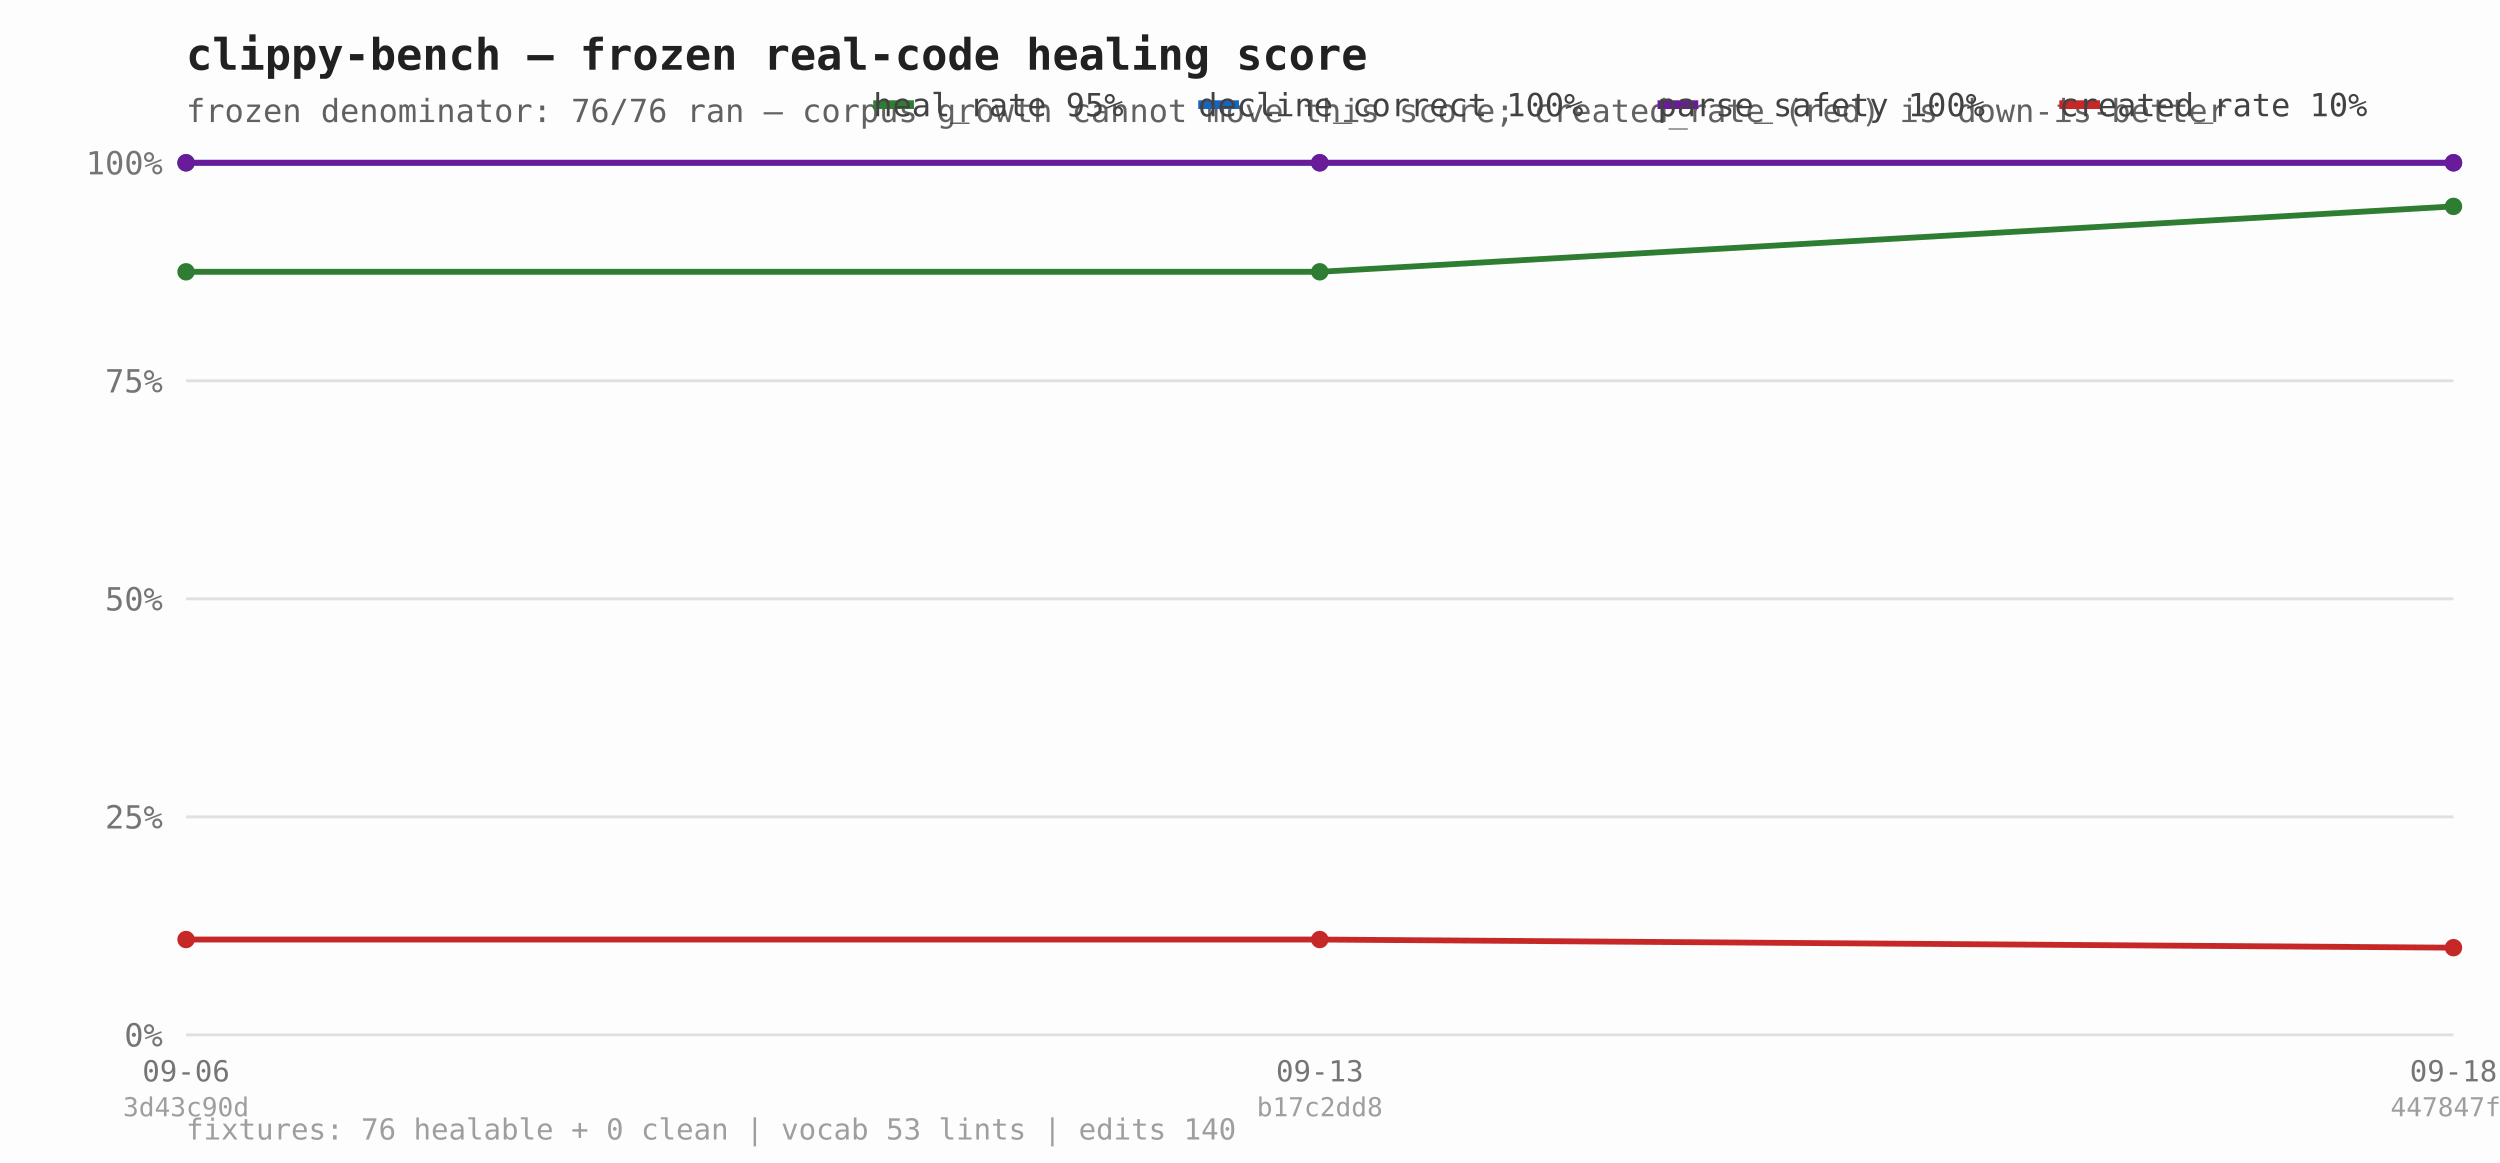
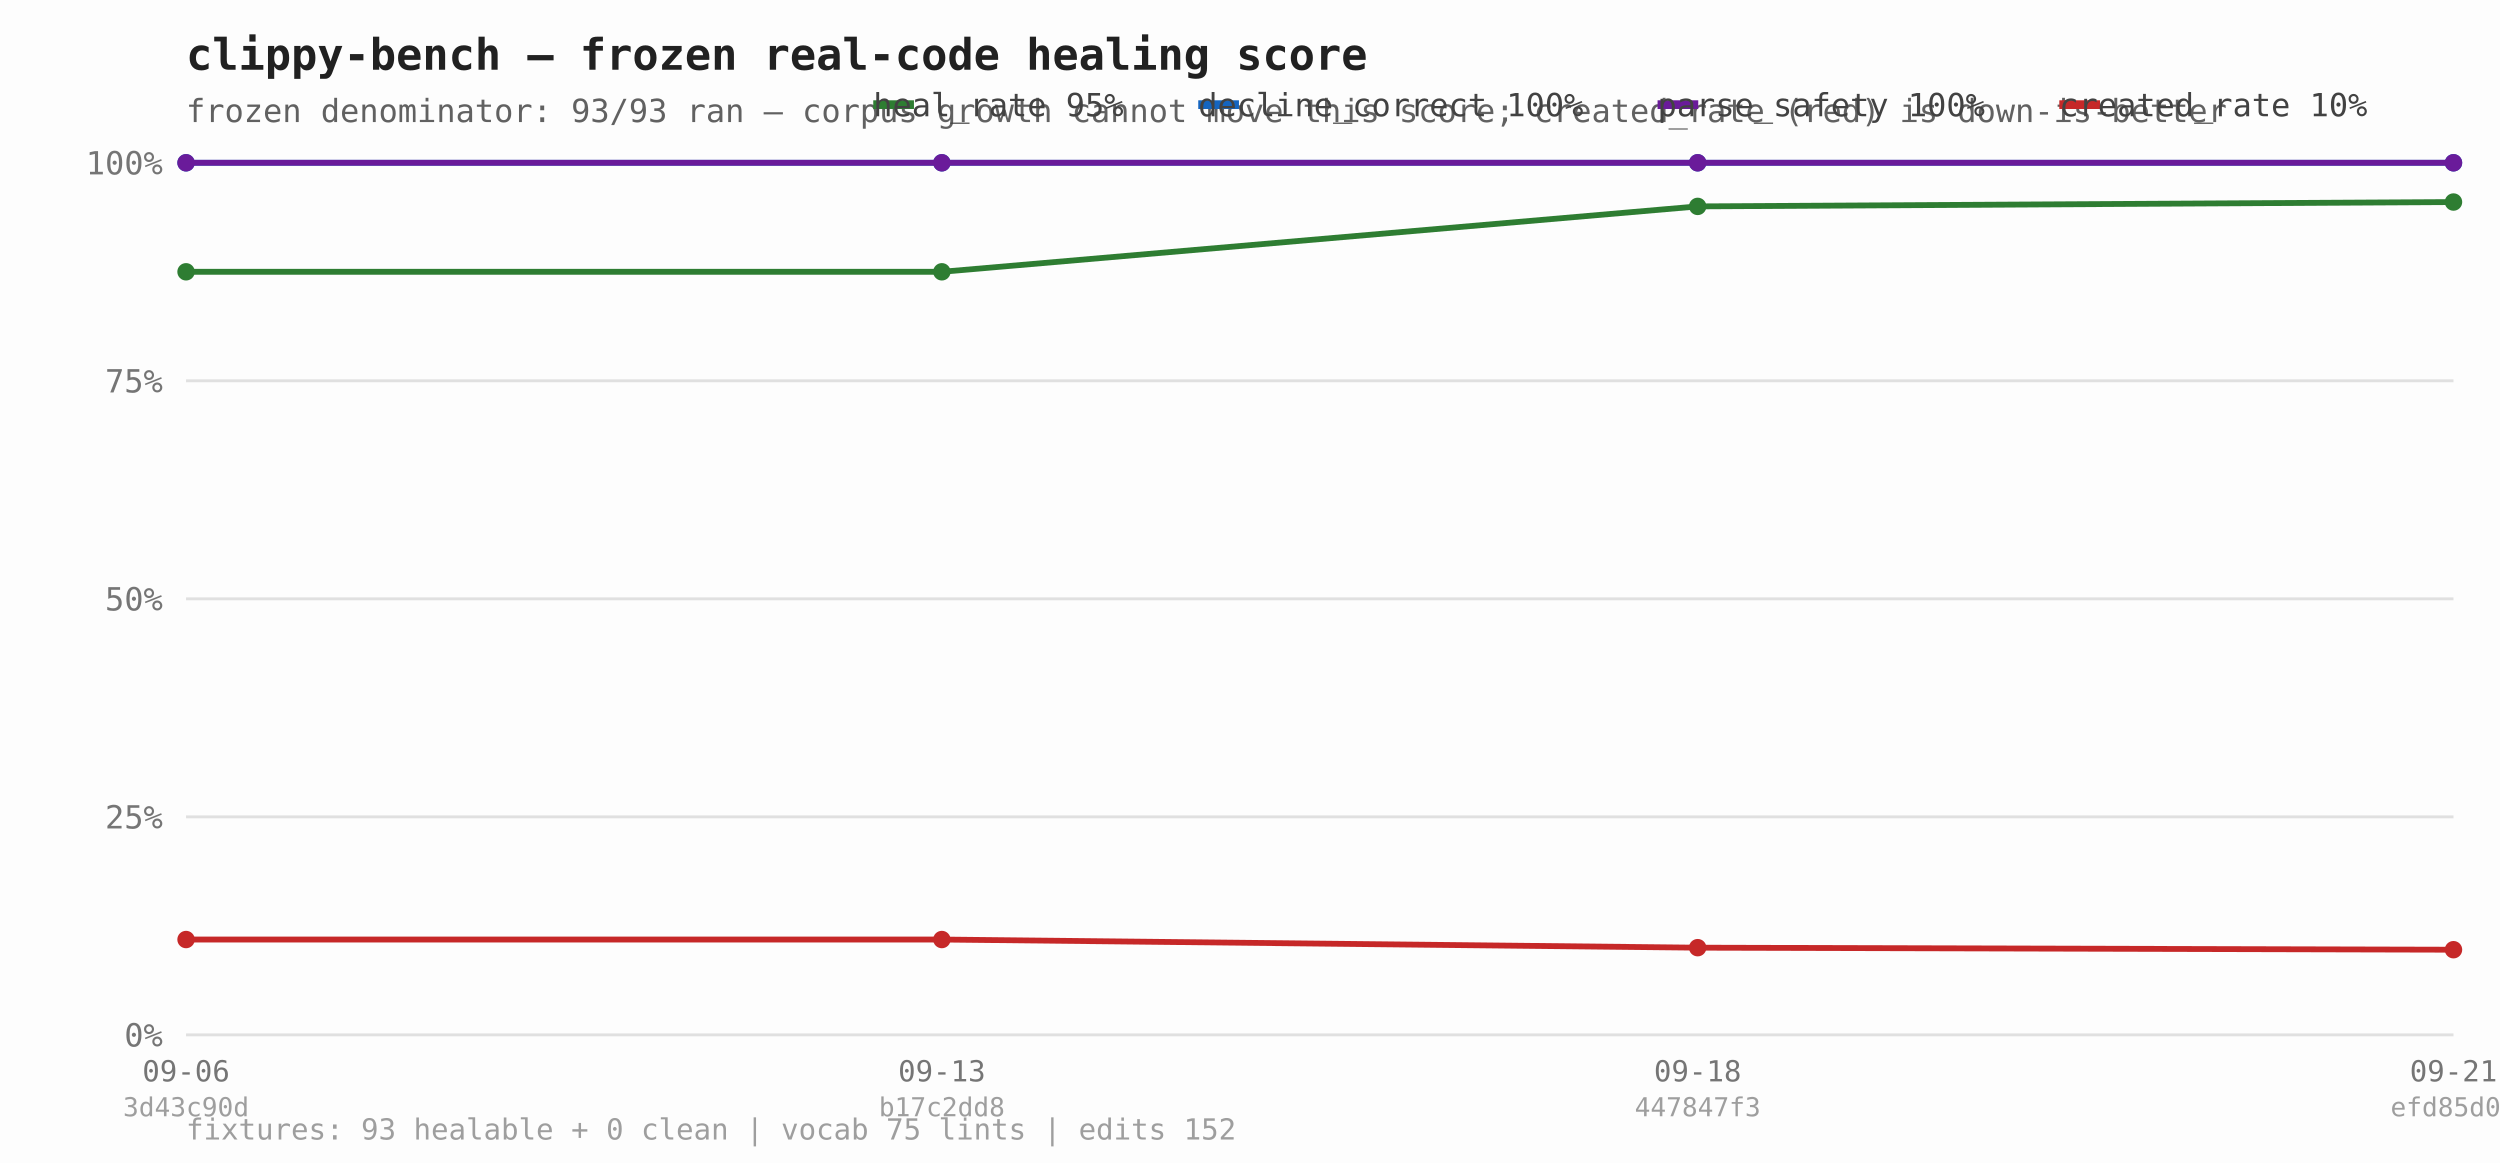
<svg xmlns="http://www.w3.org/2000/svg" width="860" height="400" viewBox="0 0 860 400" font-family="ui-monospace,Menlo,monospace">
  <rect width="100%" height="100%" fill="#fdfdfd" />
  <text x="64" y="24" font-size="15" font-weight="bold" fill="#212121">clippy-bench — frozen real-code healing score</text>
-   <text x="64" y="42" font-size="11" fill="#616161">frozen denominator: 76/76 ran — corpus growth cannot move this score; created_rate (red) is down-is-better</text>
+   <text x="64" y="42" font-size="11" fill="#616161">frozen denominator: 93/93 ran — corpus growth cannot move this score; created_rate (red) is down-is-better</text>
  <line x1="64" y1="356.0" x2="844" y2="356.0" stroke="#e0e0e0" stroke-width="1" />
  <text x="56" y="360.0" font-size="11" fill="#757575" text-anchor="end">0%</text>
  <line x1="64" y1="281.0" x2="844" y2="281.0" stroke="#e0e0e0" stroke-width="1" />
  <text x="56" y="285.0" font-size="11" fill="#757575" text-anchor="end">25%</text>
  <line x1="64" y1="206.0" x2="844" y2="206.0" stroke="#e0e0e0" stroke-width="1" />
  <text x="56" y="210.0" font-size="11" fill="#757575" text-anchor="end">50%</text>
  <line x1="64" y1="131.0" x2="844" y2="131.0" stroke="#e0e0e0" stroke-width="1" />
  <text x="56" y="135.0" font-size="11" fill="#757575" text-anchor="end">75%</text>
  <line x1="64" y1="56.0" x2="844" y2="56.0" stroke="#e0e0e0" stroke-width="1" />
  <text x="56" y="60.0" font-size="11" fill="#757575" text-anchor="end">100%</text>
  <line x1="708.4" y1="36" x2="722.4" y2="36" stroke="#c62828" stroke-width="3" />
  <text x="708.4" y="40" font-size="11" fill="#424242">created_rate 10%</text>
  <line x1="570.2" y1="36" x2="584.2" y2="36" stroke="#6a1b9a" stroke-width="3" />
  <text x="570.2" y="40" font-size="11" fill="#424242">parse_safety 100%</text>
  <line x1="412.2" y1="36" x2="426.2" y2="36" stroke="#1565c0" stroke-width="3" />
  <text x="412.2" y="40" font-size="11" fill="#424242">decline_correct 100%</text>
  <line x1="300.4" y1="36" x2="314.4" y2="36" stroke="#2e7d32" stroke-width="3" />
  <text x="300.4" y="40" font-size="11" fill="#424242">heal_rate 95%</text>
-   <path d="M 64.0 93.5 L 454.0 93.5 L 844.0 71.0" fill="none" stroke="#2e7d32" stroke-width="2" stroke-linejoin="round" stroke-linecap="round" />
+   <path d="M 64.0 93.5 L 324.0 93.5 L 584.0 71.0 L 844.0 69.5" fill="none" stroke="#2e7d32" stroke-width="2" stroke-linejoin="round" stroke-linecap="round" />
  <circle cx="64.0" cy="93.5" r="3" fill="#2e7d32" />
-   <circle cx="454.0" cy="93.5" r="3" fill="#2e7d32" />
-   <circle cx="844.0" cy="71.0" r="3" fill="#2e7d32" />
-   <path d="M 64.0 56.0 L 454.0 56.0 L 844.0 56.0" fill="none" stroke="#1565c0" stroke-width="2" stroke-linejoin="round" stroke-linecap="round" />
+   <circle cx="324.0" cy="93.5" r="3" fill="#2e7d32" />
+   <circle cx="584.0" cy="71.0" r="3" fill="#2e7d32" />
+   <circle cx="844.0" cy="69.5" r="3" fill="#2e7d32" />
+   <path d="M 64.0 56.0 L 324.0 56.0 L 584.0 56.0 L 844.0 56.0" fill="none" stroke="#1565c0" stroke-width="2" stroke-linejoin="round" stroke-linecap="round" />
  <circle cx="64.0" cy="56.0" r="3" fill="#1565c0" />
-   <circle cx="454.0" cy="56.0" r="3" fill="#1565c0" />
+   <circle cx="324.0" cy="56.0" r="3" fill="#1565c0" />
+   <circle cx="584.0" cy="56.0" r="3" fill="#1565c0" />
  <circle cx="844.0" cy="56.0" r="3" fill="#1565c0" />
-   <path d="M 64.0 56.0 L 454.0 56.0 L 844.0 56.0" fill="none" stroke="#6a1b9a" stroke-width="2" stroke-linejoin="round" stroke-linecap="round" />
+   <path d="M 64.0 56.0 L 324.0 56.0 L 584.0 56.0 L 844.0 56.0" fill="none" stroke="#6a1b9a" stroke-width="2" stroke-linejoin="round" stroke-linecap="round" />
  <circle cx="64.0" cy="56.0" r="3" fill="#6a1b9a" />
-   <circle cx="454.0" cy="56.0" r="3" fill="#6a1b9a" />
+   <circle cx="324.0" cy="56.0" r="3" fill="#6a1b9a" />
+   <circle cx="584.0" cy="56.0" r="3" fill="#6a1b9a" />
  <circle cx="844.0" cy="56.0" r="3" fill="#6a1b9a" />
-   <path d="M 64.0 323.2 L 454.0 323.2 L 844.0 326.0" fill="none" stroke="#c62828" stroke-width="2" stroke-linejoin="round" stroke-linecap="round" />
+   <path d="M 64.0 323.2 L 324.0 323.2 L 584.0 326.0 L 844.0 326.7" fill="none" stroke="#c62828" stroke-width="2" stroke-linejoin="round" stroke-linecap="round" />
  <circle cx="64.0" cy="323.2" r="3" fill="#c62828" />
-   <circle cx="454.0" cy="323.2" r="3" fill="#c62828" />
-   <circle cx="844.0" cy="326.0" r="3" fill="#c62828" />
+   <circle cx="324.0" cy="323.2" r="3" fill="#c62828" />
+   <circle cx="584.0" cy="326.0" r="3" fill="#c62828" />
+   <circle cx="844.0" cy="326.7" r="3" fill="#c62828" />
  <text x="64.0" y="372.0" font-size="10" fill="#757575" text-anchor="middle">09-06</text>
  <text x="64.0" y="384.0" font-size="9" fill="#9e9e9e" text-anchor="middle">3d43c90d</text>
-   <text x="454.0" y="372.0" font-size="10" fill="#757575" text-anchor="middle">09-13</text>
-   <text x="454.0" y="384.0" font-size="9" fill="#9e9e9e" text-anchor="middle">b17c2dd8</text>
-   <text x="844.0" y="372.0" font-size="10" fill="#757575" text-anchor="middle">09-18</text>
-   <text x="844.0" y="384.0" font-size="9" fill="#9e9e9e" text-anchor="middle">447847f3</text>
-   <text x="64" y="392.0" font-size="10" fill="#9e9e9e">fixtures: 76 healable + 0 clean | vocab 53 lints | edits 140</text>
+   <text x="324.0" y="372.0" font-size="10" fill="#757575" text-anchor="middle">09-13</text>
+   <text x="324.0" y="384.0" font-size="9" fill="#9e9e9e" text-anchor="middle">b17c2dd8</text>
+   <text x="584.0" y="372.0" font-size="10" fill="#757575" text-anchor="middle">09-18</text>
+   <text x="584.0" y="384.0" font-size="9" fill="#9e9e9e" text-anchor="middle">447847f3</text>
+   <text x="844.0" y="372.0" font-size="10" fill="#757575" text-anchor="middle">09-21</text>
+   <text x="844.0" y="384.0" font-size="9" fill="#9e9e9e" text-anchor="middle">efd85d00</text>
+   <text x="64" y="392.0" font-size="10" fill="#9e9e9e">fixtures: 93 healable + 0 clean | vocab 75 lints | edits 152</text>
</svg>
